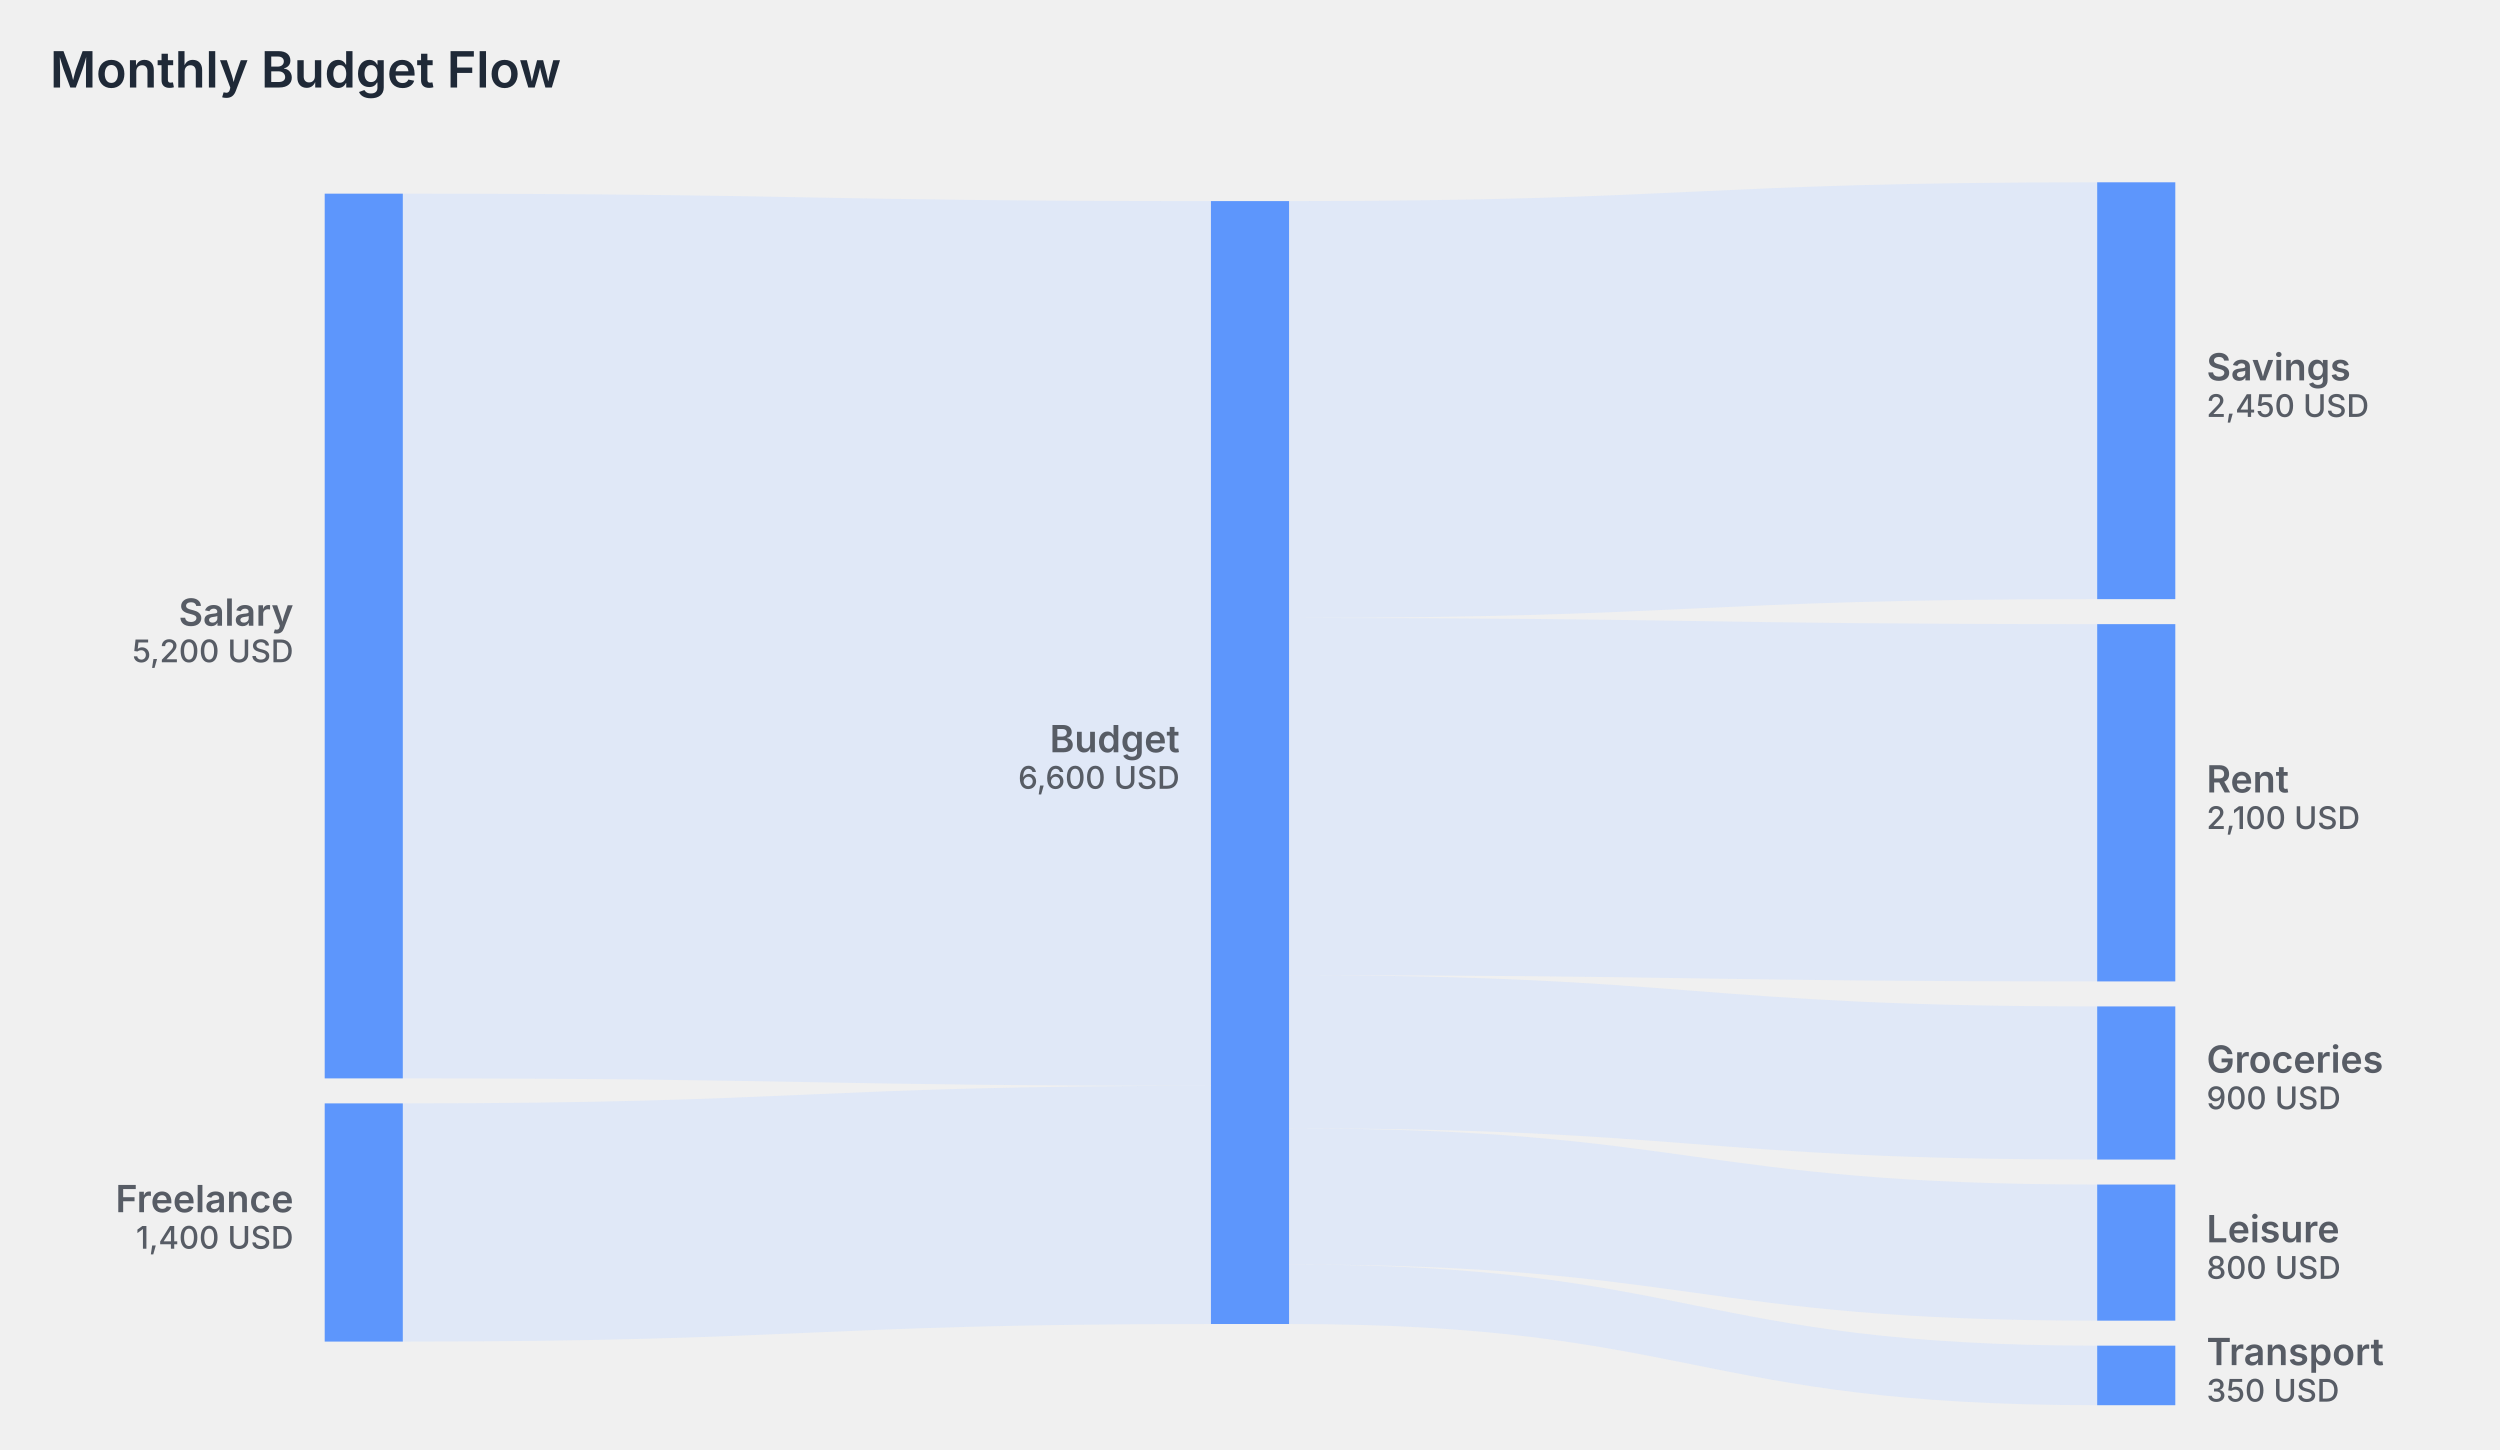
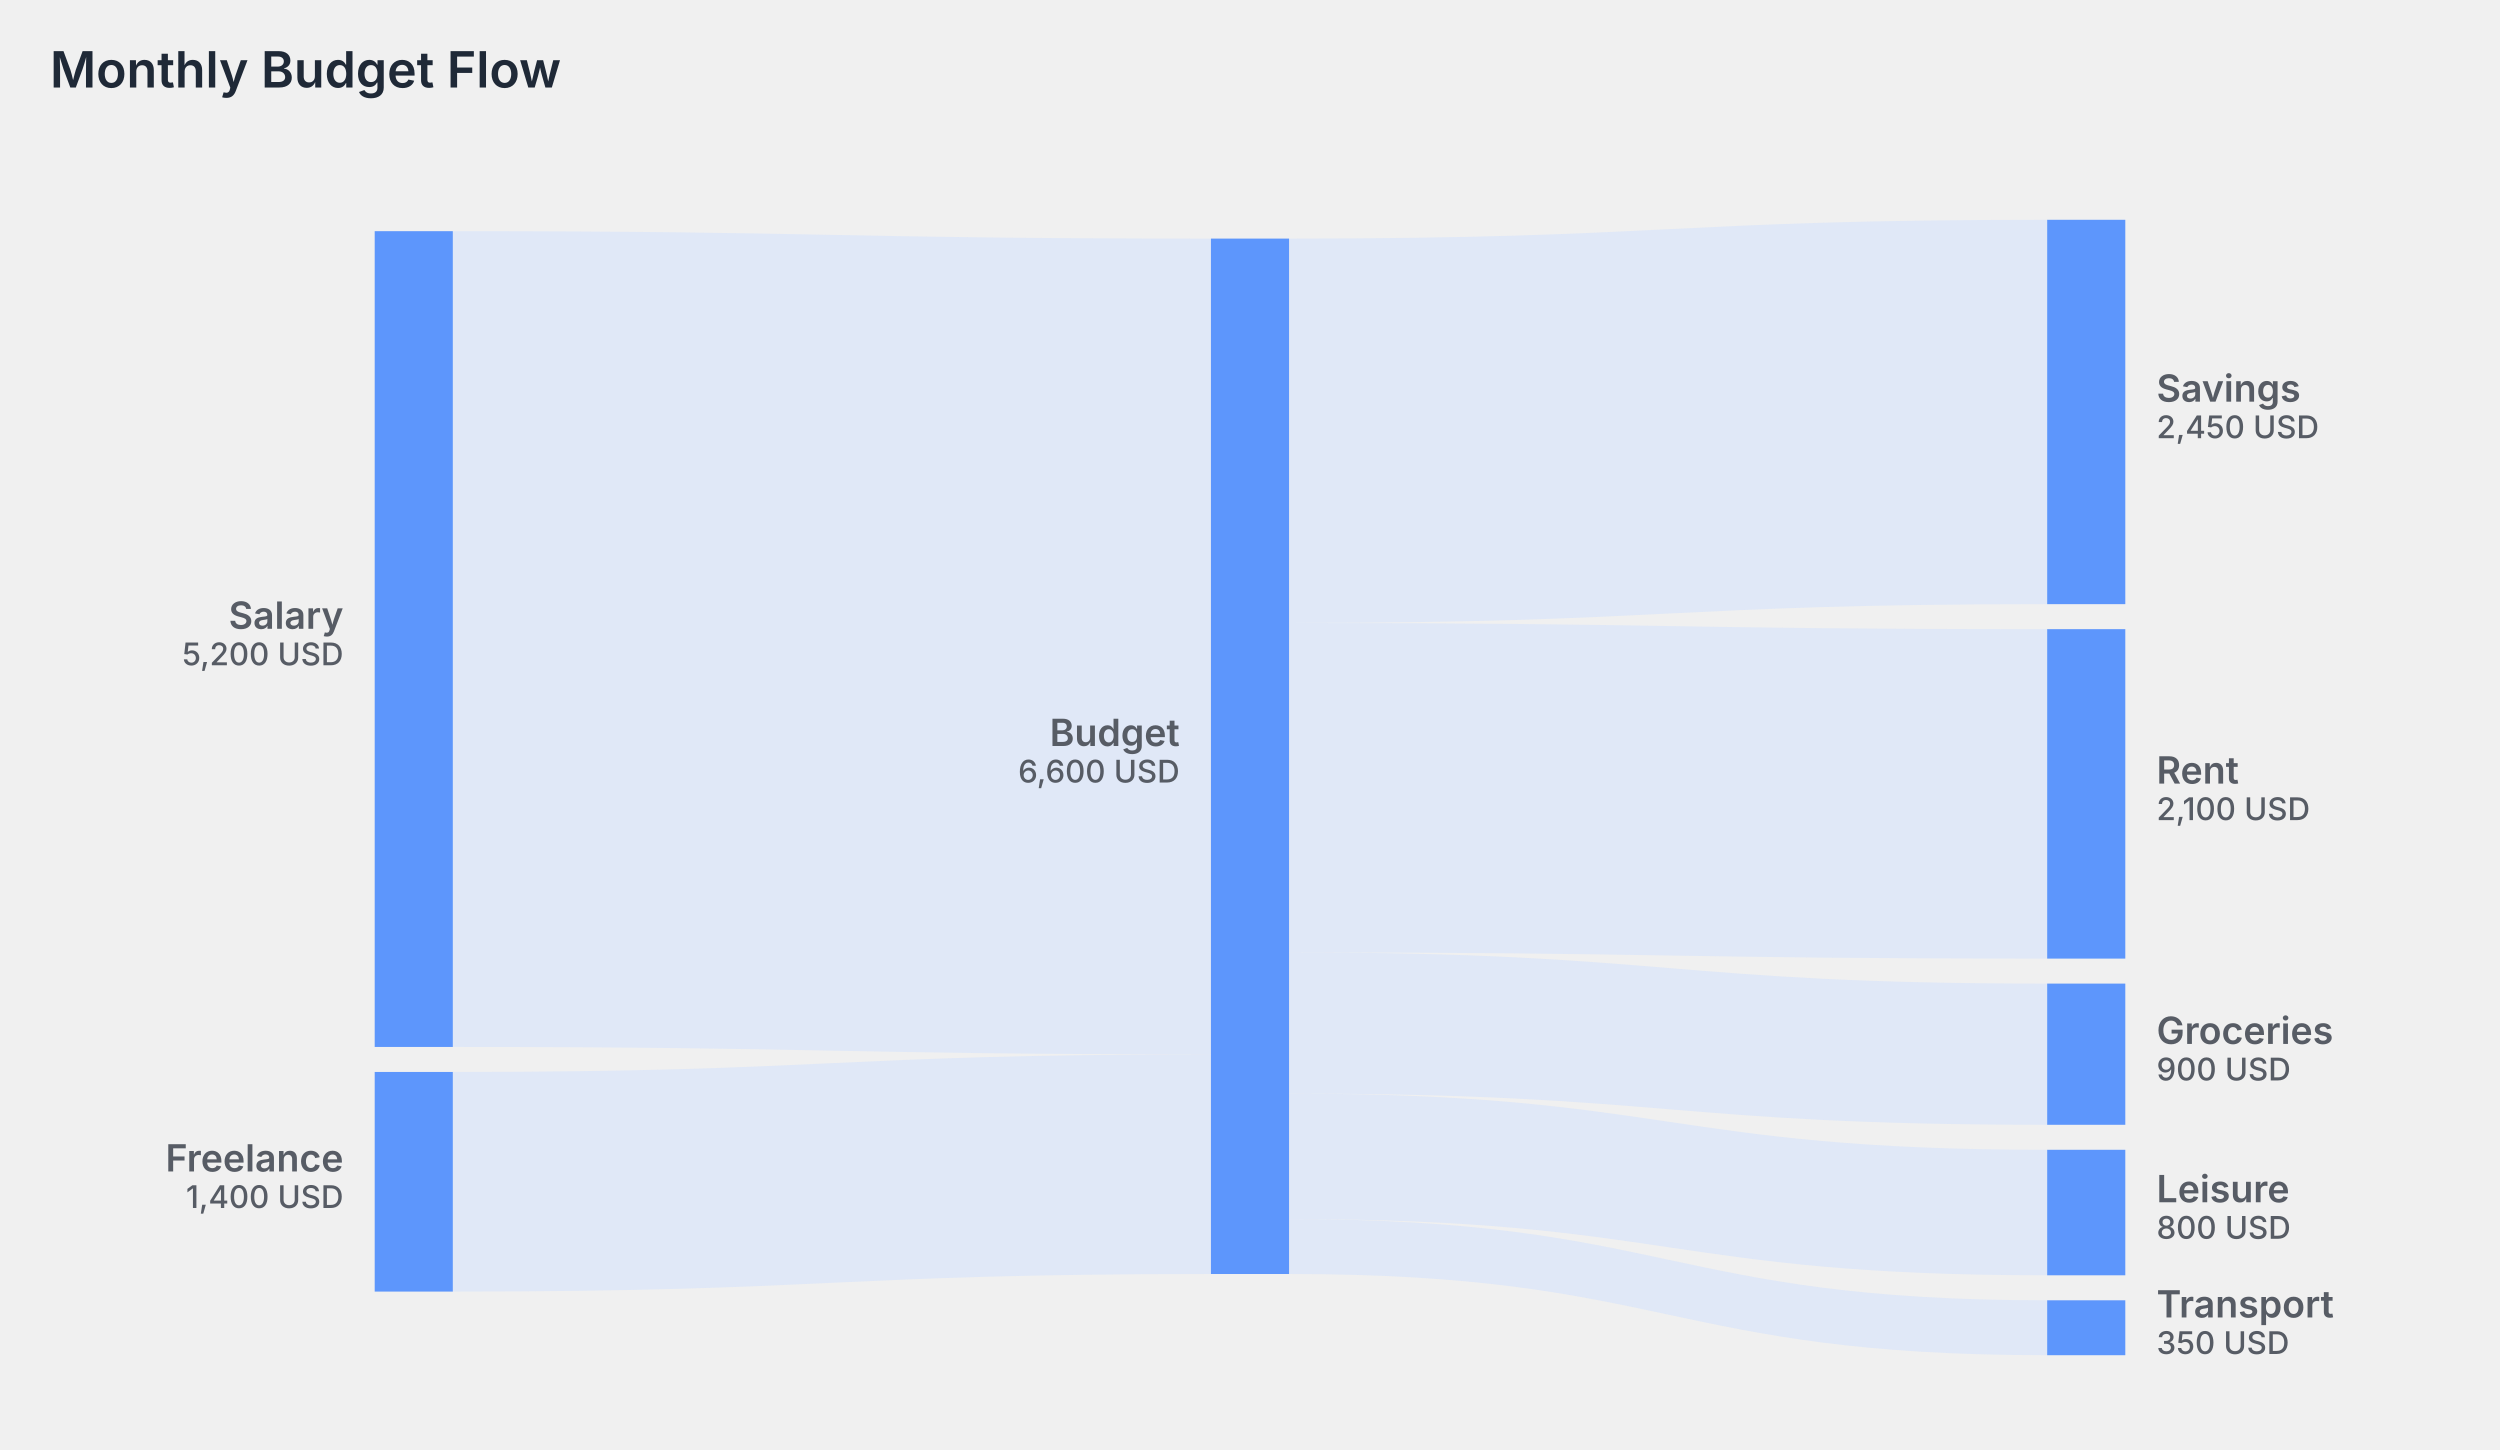
<svg xmlns="http://www.w3.org/2000/svg" style="font-family: Inter, Arial, &quot;Helvetica Neue&quot;, Helvetica, sans-serif;" height="464" width="800" viewBox="0 0 800 464" role="img">
  <g>
    <text x="16" y="28" font-size="16" font-weight="600" fill="#1f2937">Monthly Budget Flow</text>
  </g>
-   <g transform="translate(0,44)">
+   <g transform="translate(16,56)">
    <g transform="translate(0,0)">
-       <rect style="pointer-events: all;" width="800" height="420" opacity="0" />
+       <rect style="pointer-events: all;" width="768" height="392" opacity="0" />
      <g transform="translate(103.904,14.33333)">
        <g style="opacity: 1;">
-           <path d="     M 25, 3.641      C 154.298, 3.641       154.298, 6.017       283.596, 6.017      L 283.596, 289.128      C 154.298, 289.128       154.298, 286.752       25, 286.752     z   " style="cursor: default; fill: #d0e0fe; fill-opacity: 0.5;" />
-           <path d="     M 25, 3.641      C 154.298, 3.641       154.298, 6.017       283.596, 6.017      L 283.596, 289.128      C 154.298, 289.128       154.298, 286.752       25, 286.752     z   " style="cursor: default; fill: #d0e0fe; fill-opacity: 0.5; opacity: 0;" />
+           <path d="     M 25, 3.641      C 146.298, 3.641       146.298, 6.017       267.596, 6.017      L 267.596, 267.067      C 146.298, 267.067       146.298, 264.692       25, 264.692     z   " style="cursor: default; fill: #d0e0fe; fill-opacity: 0.5;" />
+           <path d="     M 25, 3.641      C 146.298, 3.641       146.298, 6.017       267.596, 6.017      L 267.596, 267.067      C 146.298, 267.067       146.298, 264.692       25, 264.692     z   " style="cursor: default; fill: #d0e0fe; fill-opacity: 0.5; opacity: 0;" />
        </g>
        <g style="opacity: 1;">
-           <path d="     M 25, 294.752      C 154.298, 294.752       154.298, 289.128       283.596, 289.128      L 283.596, 365.35      C 154.298, 365.35       154.298, 370.975       25, 370.975     z   " style="cursor: default; fill: #d0e0fe; fill-opacity: 0.5;" />
-           <path d="     M 25, 294.752      C 154.298, 294.752       154.298, 289.128       283.596, 289.128      L 283.596, 365.35      C 154.298, 365.35       154.298, 370.975       25, 370.975     z   " style="cursor: default; fill: #d0e0fe; fill-opacity: 0.5; opacity: 0;" />
+           <path d="     M 25, 272.692      C 146.298, 272.692       146.298, 267.067       267.596, 267.067      L 267.596, 337.35      C 146.298, 337.35       146.298, 342.975       25, 342.975     z   " style="cursor: default; fill: #d0e0fe; fill-opacity: 0.5;" />
+           <path d="     M 25, 272.692      C 146.298, 272.692       146.298, 267.067       267.596, 267.067      L 267.596, 337.35      C 146.298, 337.35       146.298, 342.975       25, 342.975     z   " style="cursor: default; fill: #d0e0fe; fill-opacity: 0.5; opacity: 0;" />
        </g>
        <g style="opacity: 1;">
-           <path d="     M 308.596, 139.405      C 437.894, 139.405       437.894, 141.389       567.192, 141.389      L 567.192, 255.722      C 437.894, 255.722       437.894, 253.739       308.596, 253.739     z   " style="cursor: default; fill: #d0e0fe; fill-opacity: 0.5;" />
-           <path d="     M 308.596, 139.405      C 437.894, 139.405       437.894, 141.389       567.192, 141.389      L 567.192, 255.722      C 437.894, 255.722       437.894, 253.739       308.596, 253.739     z   " style="cursor: default; fill: #d0e0fe; fill-opacity: 0.5; opacity: 0;" />
+           <path d="     M 292.596, 129.012      C 413.894, 129.012       413.894, 130.995       535.192, 130.995      L 535.192, 236.419      C 413.894, 236.419       413.894, 234.436       292.596, 234.436     z   " style="cursor: default; fill: #d0e0fe; fill-opacity: 0.5;" />
+           <path d="     M 292.596, 129.012      C 413.894, 129.012       413.894, 130.995       535.192, 130.995      L 535.192, 236.419      C 413.894, 236.419       413.894, 234.436       292.596, 234.436     z   " style="cursor: default; fill: #d0e0fe; fill-opacity: 0.5; opacity: 0;" />
        </g>
        <g style="opacity: 1;">
-           <path d="     M 308.596, 253.739      C 437.894, 253.739       437.894, 263.722       567.192, 263.722      L 567.192, 312.722      C 437.894, 312.722       437.894, 302.739       308.596, 302.739     z   " style="cursor: default; fill: #d0e0fe; fill-opacity: 0.5;" />
-           <path d="     M 308.596, 253.739      C 437.894, 253.739       437.894, 263.722       567.192, 263.722      L 567.192, 312.722      C 437.894, 312.722       437.894, 302.739       308.596, 302.739     z   " style="cursor: default; fill: #d0e0fe; fill-opacity: 0.5; opacity: 0;" />
+           <path d="     M 292.596, 234.436      C 413.894, 234.436       413.894, 244.419       535.192, 244.419      L 535.192, 289.601      C 413.894, 289.601       413.894, 279.618       292.596, 279.618     z   " style="cursor: default; fill: #d0e0fe; fill-opacity: 0.5;" />
+           <path d="     M 292.596, 234.436      C 413.894, 234.436       413.894, 244.419       535.192, 244.419      L 535.192, 289.601      C 413.894, 289.601       413.894, 279.618       292.596, 279.618     z   " style="cursor: default; fill: #d0e0fe; fill-opacity: 0.5; opacity: 0;" />
        </g>
        <g style="opacity: 1;">
-           <path d="     M 308.596, 346.294      C 437.894, 346.294       437.894, 372.278       567.192, 372.278      L 567.192, 391.333      C 437.894, 391.333       437.894, 365.35       308.596, 365.35     z   " style="cursor: default; fill: #d0e0fe; fill-opacity: 0.5;" />
-           <path d="     M 308.596, 346.294      C 437.894, 346.294       437.894, 372.278       567.192, 372.278      L 567.192, 391.333      C 437.894, 391.333       437.894, 365.35       308.596, 365.35     z   " style="cursor: default; fill: #d0e0fe; fill-opacity: 0.5; opacity: 0;" />
+           <path d="     M 292.596, 319.779      C 413.894, 319.779       413.894, 345.763       535.192, 345.763      L 535.192, 363.333      C 413.894, 363.333       413.894, 337.35       292.596, 337.35     z   " style="cursor: default; fill: #d0e0fe; fill-opacity: 0.5;" />
+           <path d="     M 292.596, 319.779      C 413.894, 319.779       413.894, 345.763       535.192, 345.763      L 535.192, 363.333      C 413.894, 363.333       413.894, 337.35       292.596, 337.35     z   " style="cursor: default; fill: #d0e0fe; fill-opacity: 0.5; opacity: 0;" />
        </g>
        <g style="opacity: 1;">
-           <path d="     M 308.596, 6.017      C 437.894, 6.017       437.894, 0       567.192, 0      L 567.192, 133.389      C 437.894, 133.389       437.894, 139.405       308.596, 139.405     z   " style="cursor: default; fill: #d0e0fe; fill-opacity: 0.5;" />
-           <path d="     M 308.596, 6.017      C 437.894, 6.017       437.894, 0       567.192, 0      L 567.192, 133.389      C 437.894, 133.389       437.894, 139.405       308.596, 139.405     z   " style="cursor: default; fill: #d0e0fe; fill-opacity: 0.5; opacity: 0;" />
+           <path d="     M 292.596, 6.017      C 413.894, 6.017       413.894, 0       535.192, 0      L 535.192, 122.995      C 413.894, 122.995       413.894, 129.012       292.596, 129.012     z   " style="cursor: default; fill: #d0e0fe; fill-opacity: 0.5;" />
+           <path d="     M 292.596, 6.017      C 413.894, 6.017       413.894, 0       535.192, 0      L 535.192, 122.995      C 413.894, 122.995       413.894, 129.012       292.596, 129.012     z   " style="cursor: default; fill: #d0e0fe; fill-opacity: 0.5; opacity: 0;" />
        </g>
        <g style="opacity: 1;">
-           <path d="     M 308.596, 302.739      C 437.894, 302.739       437.894, 320.722       567.192, 320.722      L 567.192, 364.278      C 437.894, 364.278       437.894, 346.294       308.596, 346.294     z   " style="cursor: default; fill: #d0e0fe; fill-opacity: 0.5;" />
-           <path d="     M 308.596, 302.739      C 437.894, 302.739       437.894, 320.722       567.192, 320.722      L 567.192, 364.278      C 437.894, 364.278       437.894, 346.294       308.596, 346.294     z   " style="cursor: default; fill: #d0e0fe; fill-opacity: 0.5; opacity: 0;" />
+           <path d="     M 292.596, 279.618      C 413.894, 279.618       413.894, 297.601       535.192, 297.601      L 535.192, 337.763      C 413.894, 337.763       413.894, 319.779       292.596, 319.779     z   " style="cursor: default; fill: #d0e0fe; fill-opacity: 0.5;" />
+           <path d="     M 292.596, 279.618      C 413.894, 279.618       413.894, 297.601       535.192, 297.601      L 535.192, 337.763      C 413.894, 337.763       413.894, 319.779       292.596, 319.779     z   " style="cursor: default; fill: #d0e0fe; fill-opacity: 0.5; opacity: 0;" />
        </g>
      </g>
      <g transform="translate(103.904,14.33333)">
        <g transform="translate(0,3.641231)" style="opacity: 1;">
-           <rect width="31" height="289.111" x="-3" y="-3" style="opacity: 0; fill: none; stroke: #4D8CFD; stroke-width: 1.5px; stroke-opacity: 0.6;" />
-           <rect width="25" height="283.111" style="cursor: default; fill: #4D8CFD; opacity: 0.9;" />
-           <g transform="translate(-10,129.5336)" style="cursor: default;">
+           <rect width="31" height="267.051" x="-3" y="-3" style="opacity: 0; fill: none; stroke: #4D8CFD; stroke-width: 1.5px; stroke-opacity: 0.6;" />
+           <rect width="25" height="261.051" style="cursor: default; fill: #4D8CFD; opacity: 0.9;" />
+           <g transform="translate(-10,118.5033)" style="cursor: default;">
            <path style="stroke: #eaeaea; fill: #ffffff; opacity: 0.9;" />
            <text font-size="12" transform="translate(0,0)" text-anchor="end" style="dominant-baseline: hanging; fill: #575c65; text-decoration: none; font-weight: 600; user-select: none; font-family: Inter, Arial, &quot;Helvetica Neue&quot;, Helvetica, sans-serif;">Salary</text>
            <text font-size="10" transform="translate(0,13.144)" text-anchor="end" style="dominant-baseline: hanging; fill: #575c65; user-select: none; font-family: Inter, Arial, &quot;Helvetica Neue&quot;, Helvetica, sans-serif; font-weight: 500;">5,200 USD</text>
          </g>
          <text text-anchor="middle" visibility="hidden" style="font-family: FontAwesome; text-anchor: middle; font-size: 22px; fill: #ffffff; stroke: #4D8CFD; stroke-opacity: 0.6; user-select: none; pointer-events: none; dominant-baseline: central;" />
        </g>
-         <g transform="translate(0,294.7523)" style="opacity: 1;">
-           <rect width="31" height="82.222" x="-3" y="-3" style="opacity: 0; fill: none; stroke: #4D8CFD; stroke-width: 1.5px; stroke-opacity: 0.6;" />
-           <rect width="25" height="76.222" style="cursor: default; fill: #4D8CFD; opacity: 0.9;" />
-           <g transform="translate(-10,26.08911)" style="cursor: default;">
+         <g transform="translate(0,272.6917)" style="opacity: 1;">
+           <rect width="31" height="76.283" x="-3" y="-3" style="opacity: 0; fill: none; stroke: #4D8CFD; stroke-width: 1.5px; stroke-opacity: 0.6;" />
+           <rect width="25" height="70.283" style="cursor: default; fill: #4D8CFD; opacity: 0.9;" />
+           <g transform="translate(-10,23.11941)" style="cursor: default;">
            <path style="stroke: #eaeaea; fill: #ffffff; opacity: 0.9;" />
            <text font-size="12" transform="translate(0,0)" text-anchor="end" style="dominant-baseline: hanging; fill: #575c65; text-decoration: none; font-weight: 600; user-select: none; font-family: Inter, Arial, &quot;Helvetica Neue&quot;, Helvetica, sans-serif;">Freelance</text>
            <text font-size="10" transform="translate(0,13.144)" text-anchor="end" style="dominant-baseline: hanging; fill: #575c65; user-select: none; font-family: Inter, Arial, &quot;Helvetica Neue&quot;, Helvetica, sans-serif; font-weight: 500;">1,400 USD</text>
          </g>
          <text text-anchor="middle" visibility="hidden" style="font-family: FontAwesome; text-anchor: middle; font-size: 22px; fill: #ffffff; stroke: #4D8CFD; stroke-opacity: 0.6; user-select: none; pointer-events: none; dominant-baseline: central;" />
        </g>
-         <g transform="translate(283.596,6.016582)" style="opacity: 1;">
-           <rect width="31" height="365.333" x="-3" y="-3" style="opacity: 0; fill: none; stroke: #4D8CFD; stroke-width: 1.5px; stroke-opacity: 0.6;" />
-           <rect width="25" height="359.333" style="cursor: default; fill: #4D8CFD; opacity: 0.9;" />
-           <g transform="translate(-10,167.6447)" style="cursor: default;">
+         <g transform="translate(267.596,6.016582)" style="opacity: 1;">
+           <rect width="31" height="337.333" x="-3" y="-3" style="opacity: 0; fill: none; stroke: #4D8CFD; stroke-width: 1.5px; stroke-opacity: 0.6;" />
+           <rect width="25" height="331.333" style="cursor: default; fill: #4D8CFD; opacity: 0.9;" />
+           <g transform="translate(-10,153.6447)" style="cursor: default;">
            <path style="stroke: #eaeaea; fill: #ffffff; opacity: 0.9;" />
            <text font-size="12" transform="translate(0,0)" text-anchor="end" style="dominant-baseline: hanging; fill: #575c65; text-decoration: none; font-weight: 600; user-select: none; font-family: Inter, Arial, &quot;Helvetica Neue&quot;, Helvetica, sans-serif;">Budget</text>
            <text font-size="10" transform="translate(0,13.144)" text-anchor="end" style="dominant-baseline: hanging; fill: #575c65; user-select: none; font-family: Inter, Arial, &quot;Helvetica Neue&quot;, Helvetica, sans-serif; font-weight: 500;">6,600 USD</text>
          </g>
          <text text-anchor="middle" visibility="hidden" style="font-family: FontAwesome; text-anchor: middle; font-size: 22px; fill: #ffffff; stroke: #4D8CFD; stroke-opacity: 0.6; user-select: none; pointer-events: none; dominant-baseline: central;" />
        </g>
-         <g transform="translate(567.192,141.3889)" style="opacity: 1;">
-           <rect width="31" height="120.333" x="-3" y="-3" style="opacity: 0; fill: none; stroke: #4D8CFD; stroke-width: 1.5px; stroke-opacity: 0.6;" />
-           <rect width="25" height="114.333" style="cursor: default; fill: #4D8CFD; opacity: 0.9;" />
-           <g transform="translate(35,45.14467)" style="cursor: default;">
+         <g transform="translate(535.192,130.9949)" style="opacity: 1;">
+           <rect width="31" height="111.424" x="-3" y="-3" style="opacity: 0; fill: none; stroke: #4D8CFD; stroke-width: 1.5px; stroke-opacity: 0.6;" />
+           <rect width="25" height="105.424" style="cursor: default; fill: #4D8CFD; opacity: 0.9;" />
+           <g transform="translate(35,40.69012)" style="cursor: default;">
            <path style="stroke: #eaeaea; fill: #ffffff; opacity: 0.9;" />
            <text font-size="12" transform="translate(0,0)" text-anchor="start" style="dominant-baseline: hanging; fill: #575c65; text-decoration: none; font-weight: 600; user-select: none; font-family: Inter, Arial, &quot;Helvetica Neue&quot;, Helvetica, sans-serif;">Rent</text>
            <text font-size="10" transform="translate(0,13.144)" text-anchor="start" style="dominant-baseline: hanging; fill: #575c65; user-select: none; font-family: Inter, Arial, &quot;Helvetica Neue&quot;, Helvetica, sans-serif; font-weight: 500;">2,100 USD</text>
          </g>
          <text text-anchor="middle" visibility="hidden" style="font-family: FontAwesome; text-anchor: middle; font-size: 22px; fill: #ffffff; stroke: #4D8CFD; stroke-opacity: 0.6; user-select: none; pointer-events: none; dominant-baseline: central;" />
        </g>
-         <g transform="translate(567.192,263.7222)" style="opacity: 1;">
-           <rect width="31" height="55" x="-3" y="-3" style="opacity: 0; fill: none; stroke: #4D8CFD; stroke-width: 1.5px; stroke-opacity: 0.6;" />
-           <rect width="25" height="49" style="cursor: default; fill: #4D8CFD; opacity: 0.9;" />
-           <g transform="translate(35,12.478)" style="cursor: default;">
+         <g transform="translate(535.192,244.4192)" style="opacity: 1;">
+           <rect width="31" height="51.182" x="-3" y="-3" style="opacity: 0; fill: none; stroke: #4D8CFD; stroke-width: 1.5px; stroke-opacity: 0.6;" />
+           <rect width="25" height="45.182" style="cursor: default; fill: #4D8CFD; opacity: 0.9;" />
+           <g transform="translate(35,10.56891)" style="cursor: default;">
            <path style="stroke: #eaeaea; fill: #ffffff; opacity: 0.9;" />
            <text font-size="12" transform="translate(0,0)" text-anchor="start" style="dominant-baseline: hanging; fill: #575c65; text-decoration: none; font-weight: 600; user-select: none; font-family: Inter, Arial, &quot;Helvetica Neue&quot;, Helvetica, sans-serif;">Groceries</text>
            <text font-size="10" transform="translate(0,13.144)" text-anchor="start" style="dominant-baseline: hanging; fill: #575c65; user-select: none; font-family: Inter, Arial, &quot;Helvetica Neue&quot;, Helvetica, sans-serif; font-weight: 500;">900 USD</text>
          </g>
          <text text-anchor="middle" visibility="hidden" style="font-family: FontAwesome; text-anchor: middle; font-size: 22px; fill: #ffffff; stroke: #4D8CFD; stroke-opacity: 0.6; user-select: none; pointer-events: none; dominant-baseline: central;" />
        </g>
-         <g transform="translate(567.192,372.2778)" style="opacity: 1;">
-           <rect width="31" height="25.056" x="-3" y="-3" style="opacity: 0; fill: none; stroke: #4D8CFD; stroke-width: 1.5px; stroke-opacity: 0.6;" />
-           <rect width="25" height="19.056" style="cursor: default; fill: #4D8CFD; opacity: 0.9;" />
-           <g transform="translate(35,-2.494222)" style="cursor: default;">
+         <g transform="translate(535.192,345.7626)" style="opacity: 1;">
+           <rect width="31" height="23.571" x="-3" y="-3" style="opacity: 0; fill: none; stroke: #4D8CFD; stroke-width: 1.5px; stroke-opacity: 0.6;" />
+           <rect width="25" height="17.571" style="cursor: default; fill: #4D8CFD; opacity: 0.9;" />
+           <g transform="translate(35,-3.236646)" style="cursor: default;">
            <path style="stroke: #eaeaea; fill: #ffffff; opacity: 0.9;" />
            <text font-size="12" transform="translate(0,0)" text-anchor="start" style="dominant-baseline: hanging; fill: #575c65; text-decoration: none; font-weight: 600; user-select: none; font-family: Inter, Arial, &quot;Helvetica Neue&quot;, Helvetica, sans-serif;">Transport</text>
            <text font-size="10" transform="translate(0,13.144)" text-anchor="start" style="dominant-baseline: hanging; fill: #575c65; user-select: none; font-family: Inter, Arial, &quot;Helvetica Neue&quot;, Helvetica, sans-serif; font-weight: 500;">350 USD</text>
          </g>
          <text text-anchor="middle" visibility="hidden" style="font-family: FontAwesome; text-anchor: middle; font-size: 22px; fill: #ffffff; stroke: #4D8CFD; stroke-opacity: 0.6; user-select: none; pointer-events: none; dominant-baseline: central;" />
        </g>
-         <g transform="translate(567.192,0)" style="opacity: 1;">
-           <rect width="31" height="139.389" x="-3" y="-3" style="opacity: 0; fill: none; stroke: #4D8CFD; stroke-width: 1.5px; stroke-opacity: 0.6;" />
-           <rect width="25" height="133.389" style="cursor: default; fill: #4D8CFD; opacity: 0.9;" />
-           <g transform="translate(35,54.67244)" style="cursor: default;">
+         <g transform="translate(535.192,0)" style="opacity: 1;">
+           <rect width="31" height="128.995" x="-3" y="-3" style="opacity: 0; fill: none; stroke: #4D8CFD; stroke-width: 1.5px; stroke-opacity: 0.6;" />
+           <rect width="25" height="122.995" style="cursor: default; fill: #4D8CFD; opacity: 0.9;" />
+           <g transform="translate(35,49.47547)" style="cursor: default;">
            <path style="stroke: #eaeaea; fill: #ffffff; opacity: 0.9;" />
            <text font-size="12" transform="translate(0,0)" text-anchor="start" style="dominant-baseline: hanging; fill: #575c65; text-decoration: none; font-weight: 600; user-select: none; font-family: Inter, Arial, &quot;Helvetica Neue&quot;, Helvetica, sans-serif;">Savings</text>
            <text font-size="10" transform="translate(0,13.144)" text-anchor="start" style="dominant-baseline: hanging; fill: #575c65; user-select: none; font-family: Inter, Arial, &quot;Helvetica Neue&quot;, Helvetica, sans-serif; font-weight: 500;">2,450 USD</text>
          </g>
          <text text-anchor="middle" visibility="hidden" style="font-family: FontAwesome; text-anchor: middle; font-size: 22px; fill: #ffffff; stroke: #4D8CFD; stroke-opacity: 0.6; user-select: none; pointer-events: none; dominant-baseline: central;" />
        </g>
-         <g transform="translate(567.192,320.7222)" style="opacity: 1;">
-           <rect width="31" height="49.556" x="-3" y="-3" style="opacity: 0; fill: none; stroke: #4D8CFD; stroke-width: 1.5px; stroke-opacity: 0.6;" />
-           <rect width="25" height="43.556" style="cursor: default; fill: #4D8CFD; opacity: 0.9;" />
-           <g transform="translate(35,9.755778)" style="cursor: default;">
+         <g transform="translate(535.192,297.601)" style="opacity: 1;">
+           <rect width="31" height="46.162" x="-3" y="-3" style="opacity: 0; fill: none; stroke: #4D8CFD; stroke-width: 1.5px; stroke-opacity: 0.6;" />
+           <rect width="25" height="40.162" style="cursor: default; fill: #4D8CFD; opacity: 0.9;" />
+           <g transform="translate(35,8.058808)" style="cursor: default;">
            <path style="stroke: #eaeaea; fill: #ffffff; opacity: 0.9;" />
            <text font-size="12" transform="translate(0,0)" text-anchor="start" style="dominant-baseline: hanging; fill: #575c65; text-decoration: none; font-weight: 600; user-select: none; font-family: Inter, Arial, &quot;Helvetica Neue&quot;, Helvetica, sans-serif;">Leisure</text>
            <text font-size="10" transform="translate(0,13.144)" text-anchor="start" style="dominant-baseline: hanging; fill: #575c65; user-select: none; font-family: Inter, Arial, &quot;Helvetica Neue&quot;, Helvetica, sans-serif; font-weight: 500;">800 USD</text>
          </g>
          <text text-anchor="middle" visibility="hidden" style="font-family: FontAwesome; text-anchor: middle; font-size: 22px; fill: #ffffff; stroke: #4D8CFD; stroke-opacity: 0.6; user-select: none; pointer-events: none; dominant-baseline: central;" />
        </g>
      </g>
    </g>
    <defs />
    <defs />
  </g>
</svg>
